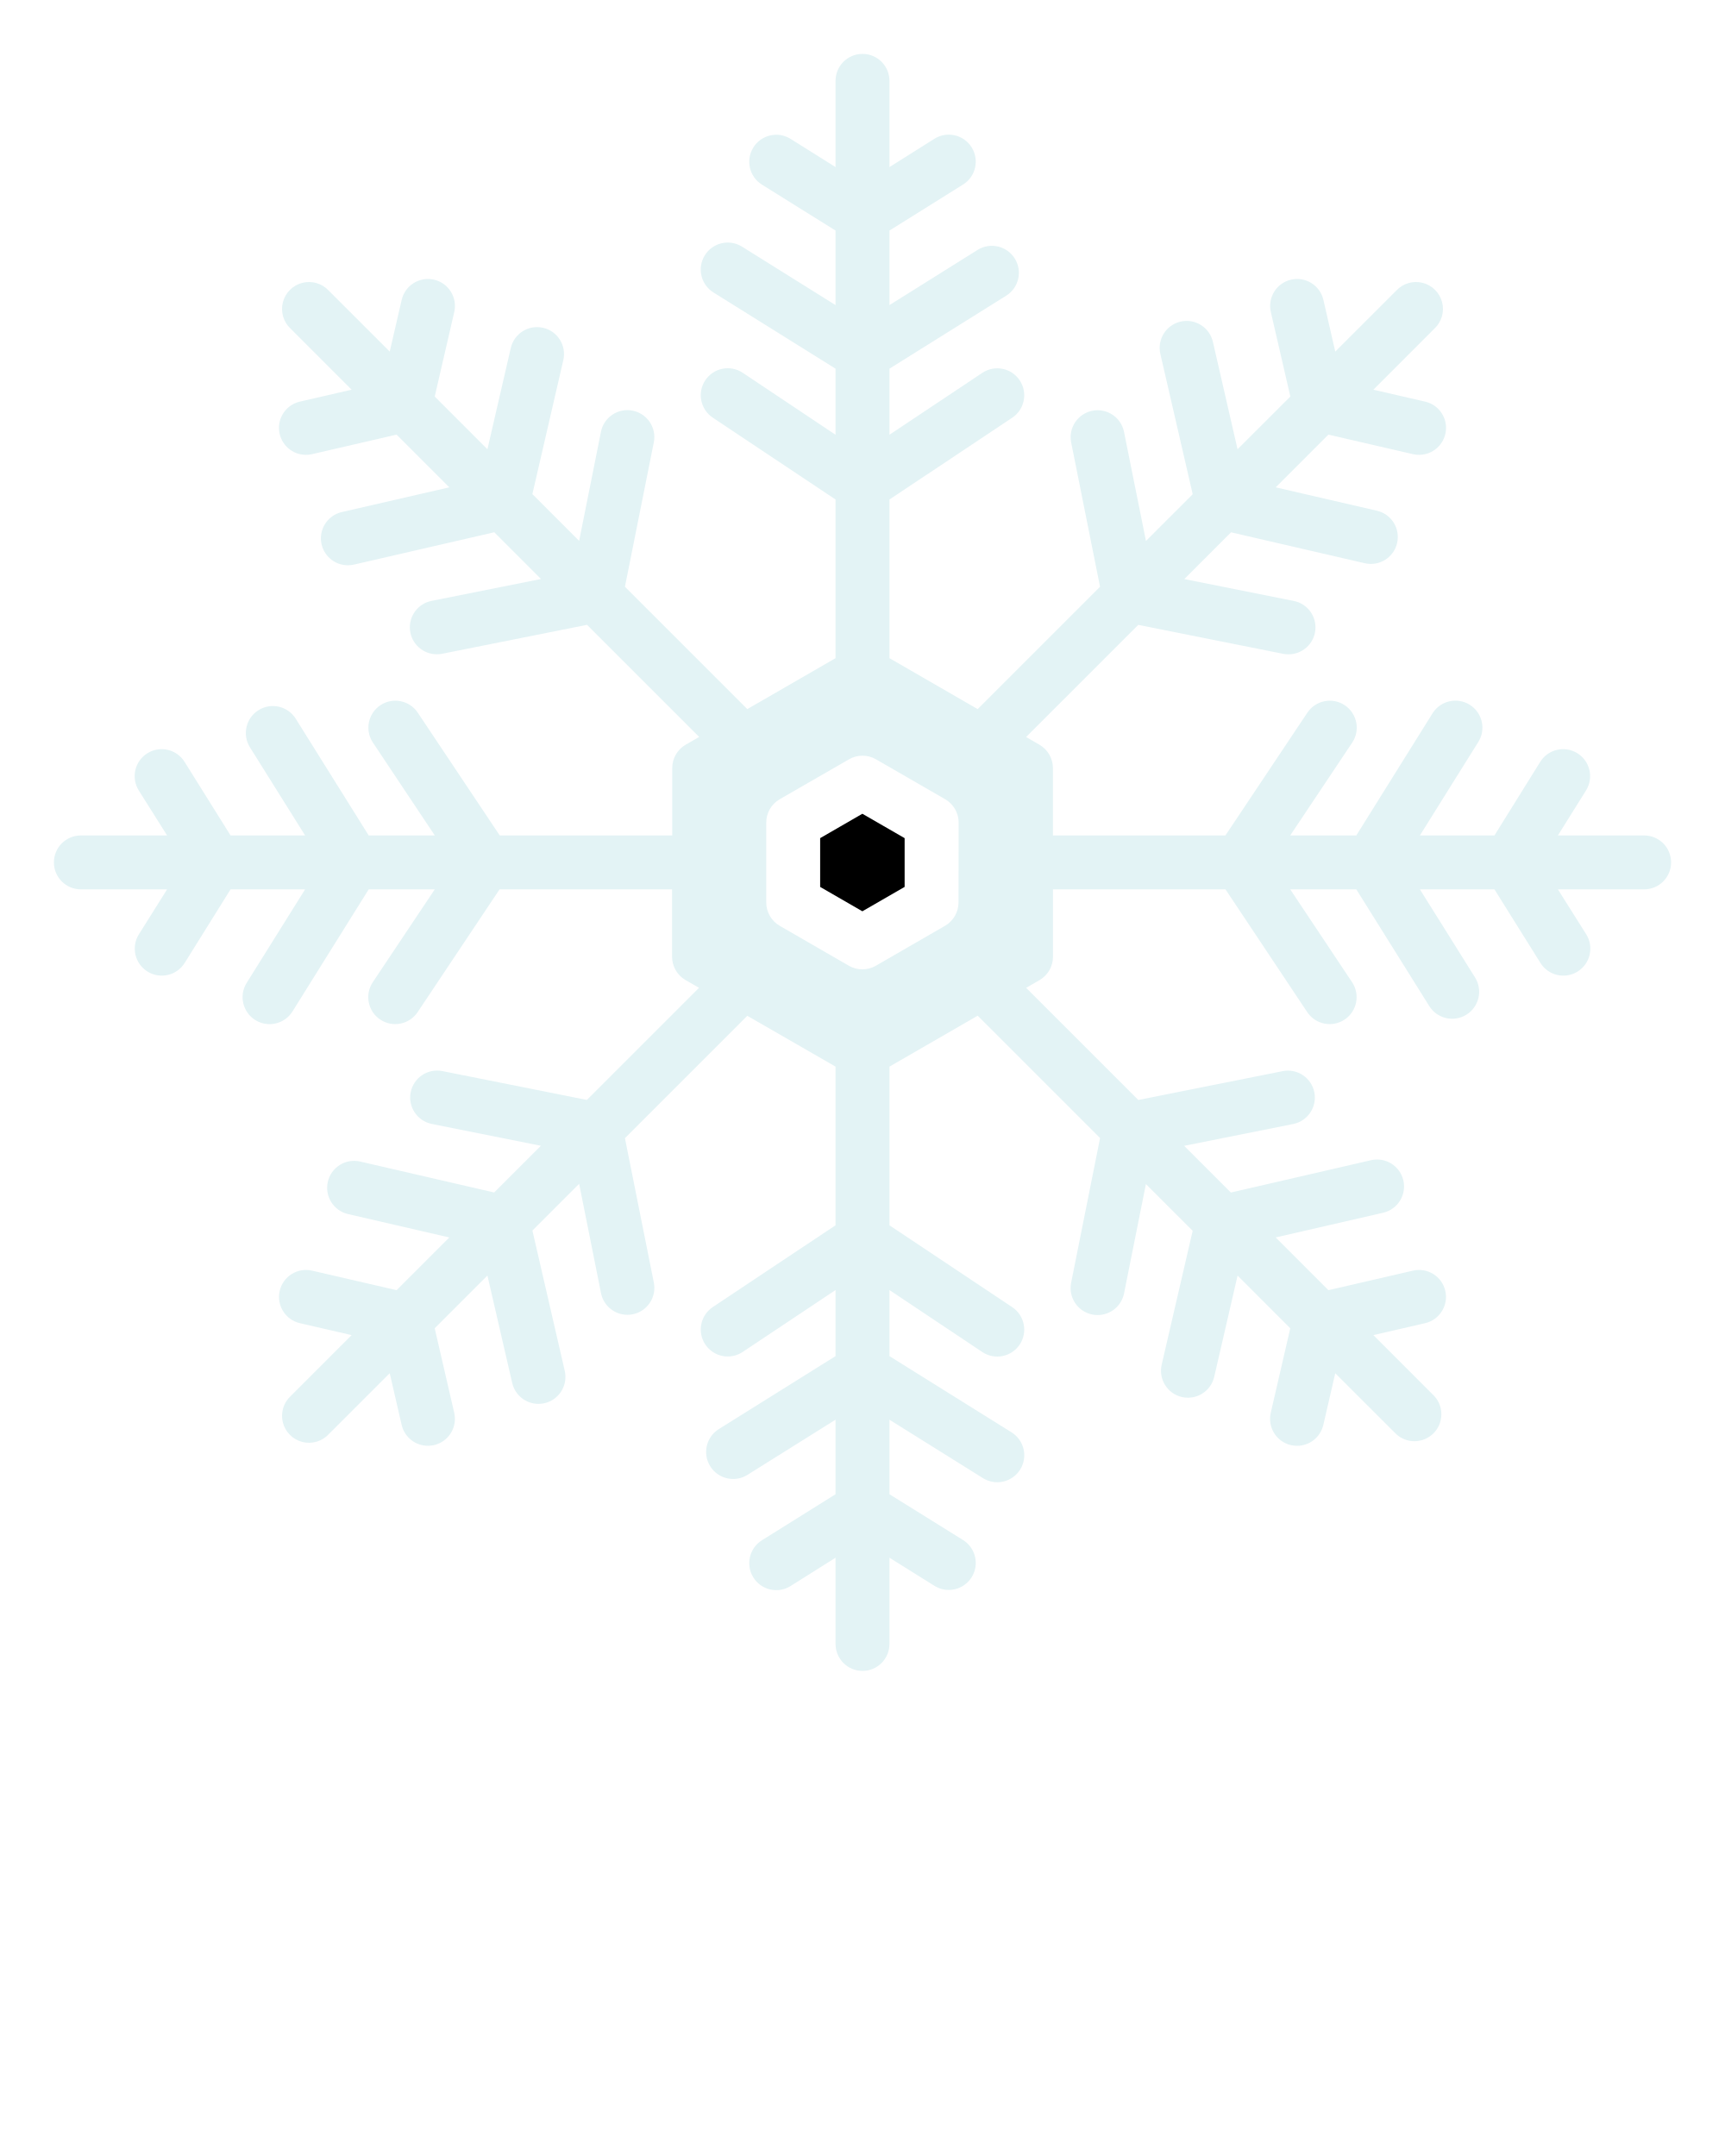
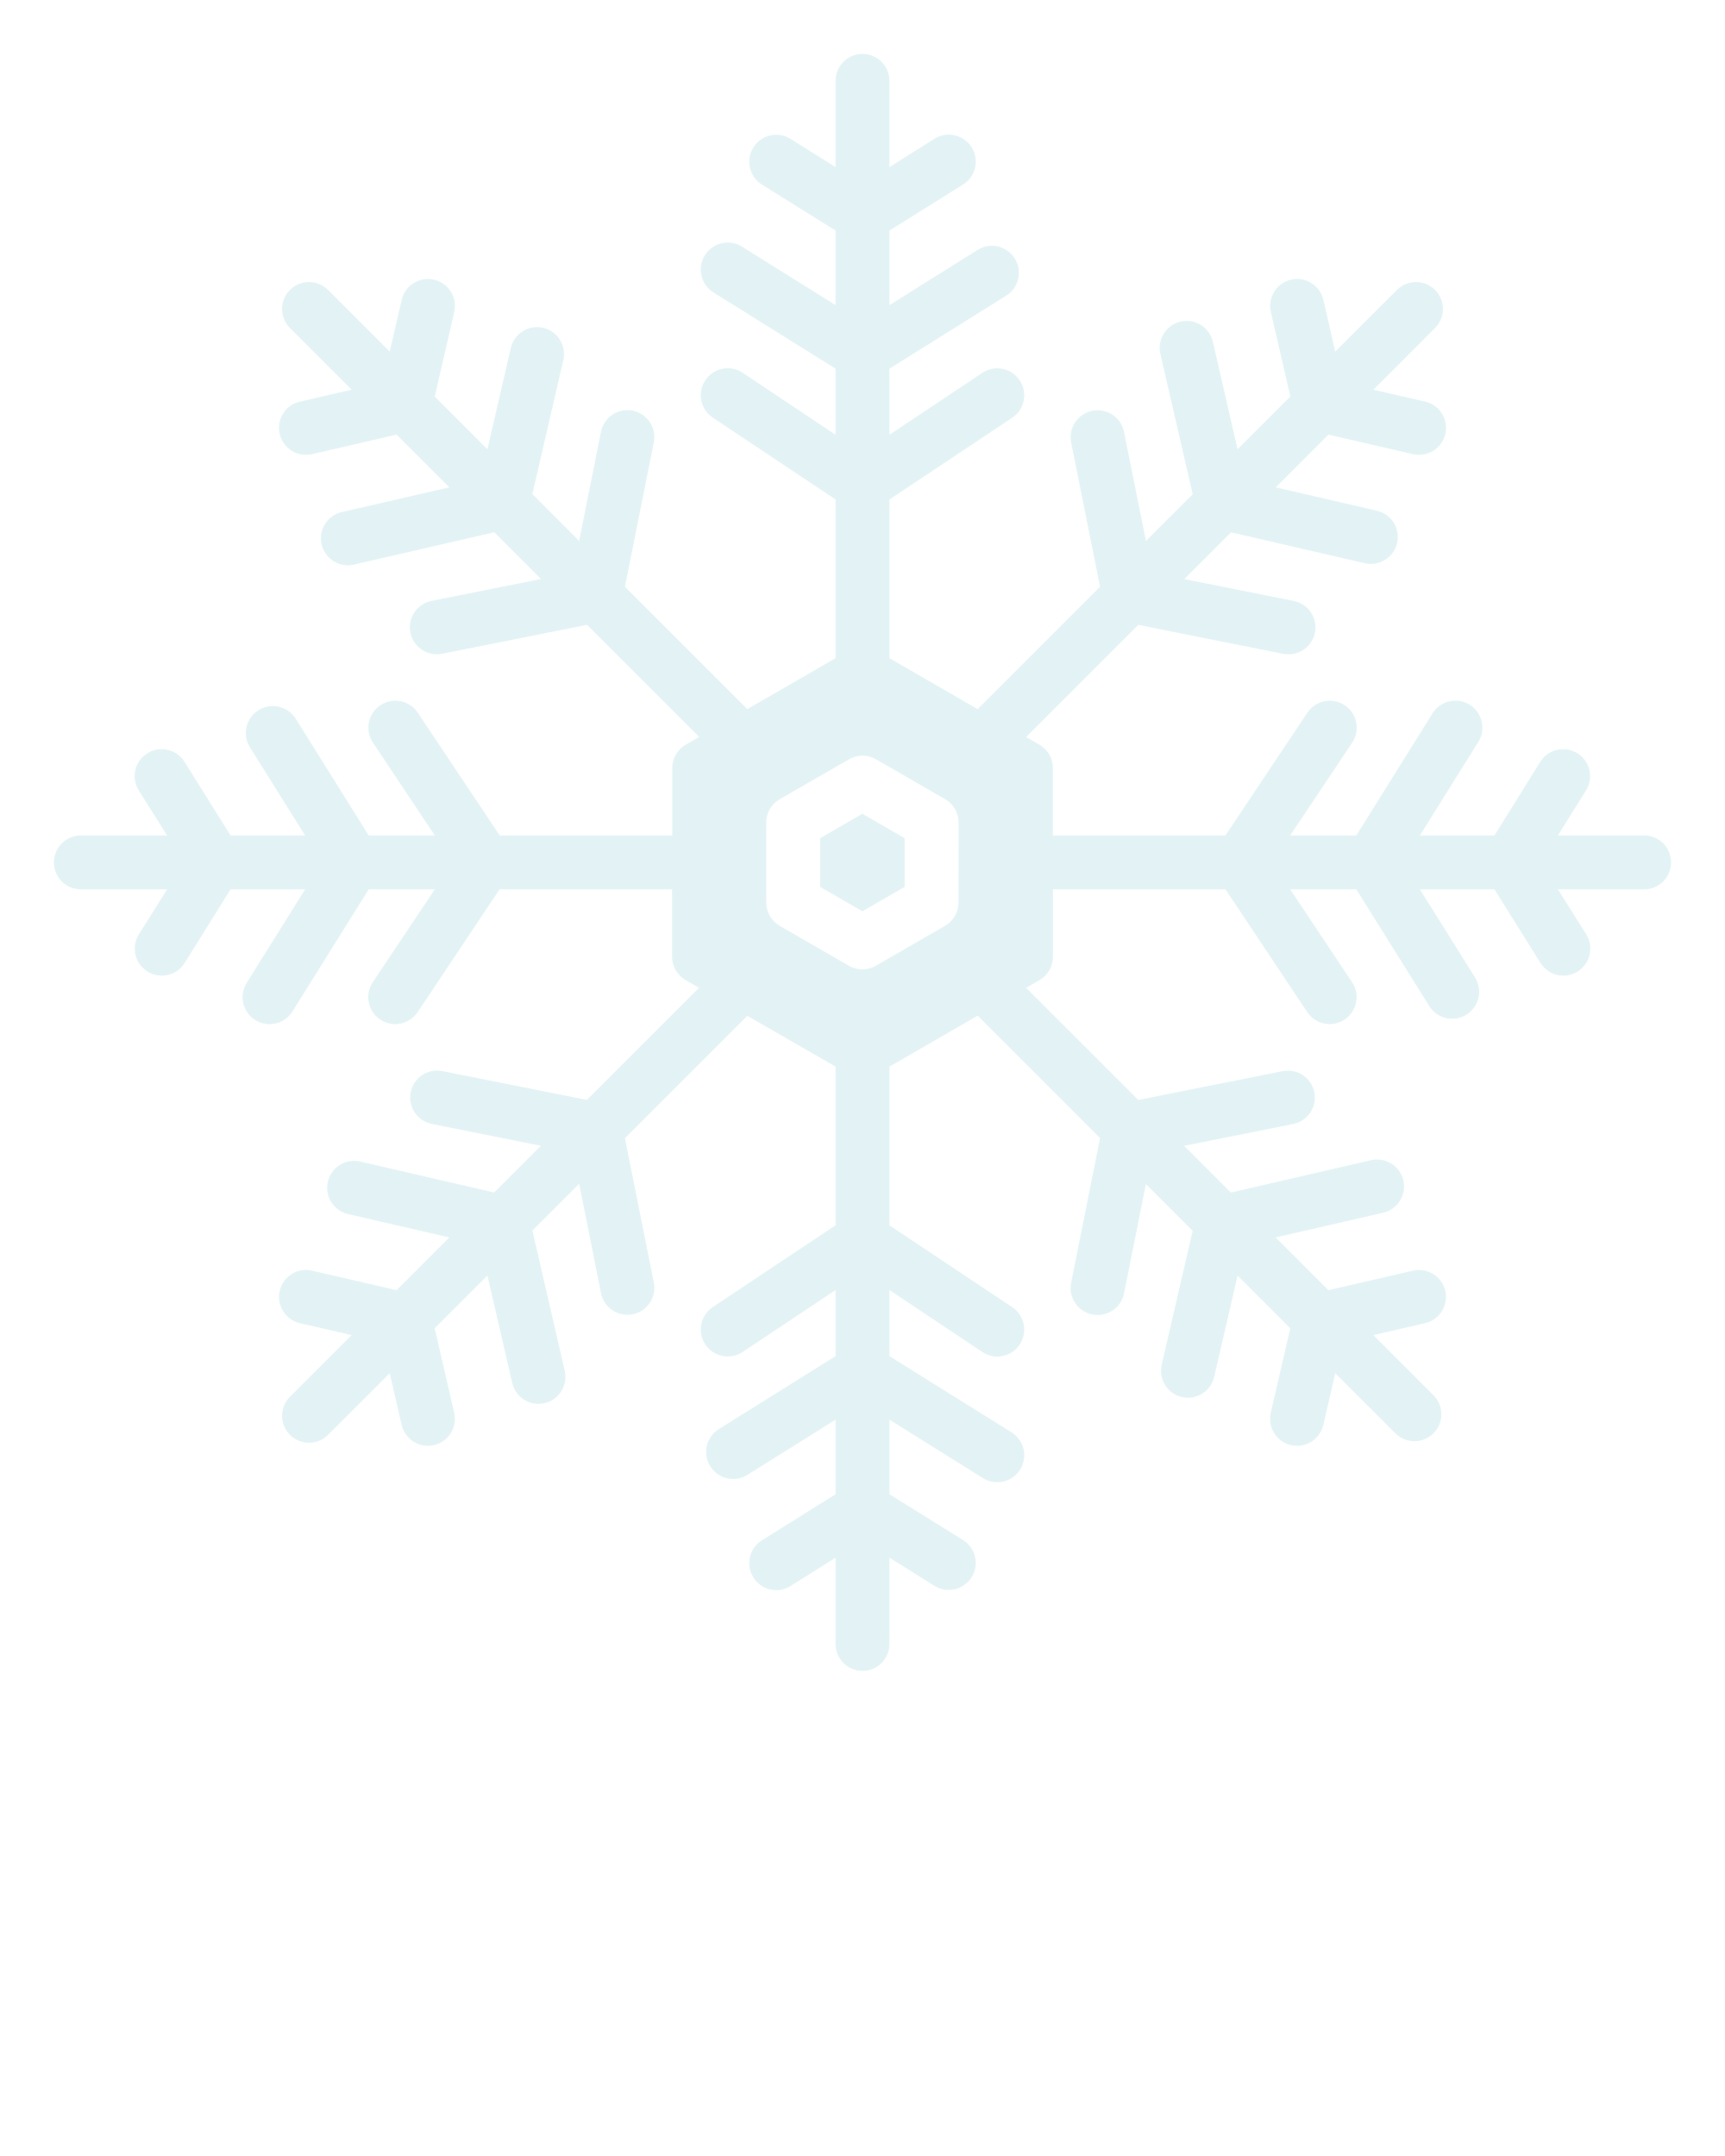
<svg xmlns="http://www.w3.org/2000/svg" viewBox="0 0 64 80" x="0px" y="0px">
  <path fill="#e3f3f5" d="M61,31H57.8l1.044-1.67a1,1,0,0,0-1.7-1.06L55.446,31H52.68l2.168-3.47a1,1,0,0,0-1.7-1.06L50.321,31H47.869l2.3-3.445a1,1,0,1,0-1.664-1.11L45.465,31h-6.4V28.5a1,1,0,0,0-.5-.866l-.495-.287,4.161-4.161L47.6,24.259a1.029,1.029,0,0,0,.2.02,1,1,0,0,0,.2-1.981l-4.06-.812,1.734-1.734L50.638,20.9a1.021,1.021,0,0,0,.225.025,1,1,0,0,0,.224-1.974l-3.757-.868,1.956-1.956,3.137.725a1.021,1.021,0,0,0,.225.025,1,1,0,0,0,.224-1.975l-1.918-.442,2.259-2.26A1,1,0,1,0,51.8,10.787L49.54,13.046,49.1,11.127a1,1,0,0,0-1.95.451l.724,3.136L45.915,16.67,45,12.683a1,1,0,0,0-1.949.45l1.2,5.206-1.734,1.734L41.7,16.012a1,1,0,0,0-1.961.392l1.074,5.368-4.54,4.54L33,24.422V18.535L37.555,15.5a1,1,0,0,0-1.11-1.665L33,16.132V13.68l4.33-2.707a1,1,0,0,0-1.06-1.7L33,11.321V8.555l2.73-1.707a1,1,0,0,0-1.06-1.7L33,6.2V3a1,1,0,0,0-2,0V6.2L29.33,5.152a1,1,0,1,0-1.06,1.7L31,8.555v2.766L27.53,9.152a1,1,0,1,0-1.06,1.7L31,13.68v2.452l-3.445-2.3a1,1,0,0,0-1.11,1.665L31,18.535v5.887l-3.274,1.89-4.54-4.54L24.26,16.4a1,1,0,0,0-1.961-.392l-.812,4.061-1.735-1.735L20.9,13.362a1,1,0,0,0-1.949-.449l-.867,3.757-1.955-1.956.724-3.136a1,1,0,0,0-1.95-.451l-.443,1.919L12.2,10.787A1,1,0,1,0,10.787,12.2l2.259,2.26-1.918.442a1,1,0,0,0,.224,1.975,1.021,1.021,0,0,0,.225-.025l3.137-.725,1.956,1.956L12.684,19a1,1,0,0,0,.223,1.975,1.03,1.03,0,0,0,.226-.025l5.205-1.2,1.734,1.734-4.06.812a1,1,0,0,0,.2,1.981,1.029,1.029,0,0,0,.2-.02l5.368-1.073,4.161,4.161-.5.287a1,1,0,0,0-.5.866V31h-6.4L15.5,26.445a1,1,0,1,0-1.664,1.11L16.131,31H13.679l-2.706-4.33a1,1,0,0,0-1.7,1.06L11.32,31H8.554L6.848,28.27a1,1,0,1,0-1.7,1.06L6.2,31H3a1,1,0,0,0,0,2H6.2L5.152,34.67a1,1,0,0,0,1.7,1.06L8.554,33H11.32L9.152,36.47a1,1,0,0,0,1.7,1.06L13.679,33h2.452l-2.3,3.445a1,1,0,0,0,1.664,1.11L18.535,33h6.4v2.5a1,1,0,0,0,.5.866l.5.287-4.161,4.161L16.4,39.741a1,1,0,0,0-.392,1.961l4.06.812-1.734,1.734L13.362,43.1a1,1,0,1,0-.449,1.949l3.757.868-1.956,1.956-3.137-.725a1,1,0,0,0-.449,1.95l1.918.442L10.787,51.8A1,1,0,1,0,12.2,53.213l2.259-2.259.443,1.919a1,1,0,0,0,.974.774,1.036,1.036,0,0,0,.226-.025,1,1,0,0,0,.75-1.2l-.724-3.136,1.956-1.956.92,3.987a1,1,0,0,0,.974.775,1.023,1.023,0,0,0,.225-.026,1,1,0,0,0,.75-1.2l-1.2-5.206,1.734-1.734.812,4.061a1,1,0,0,0,.979.8.964.964,0,0,0,.2-.02A1,1,0,0,0,24.26,47.6l-1.074-5.368,4.54-4.54L31,39.578v5.887L26.445,48.5a1,1,0,0,0,1.11,1.665L31,47.868V50.32l-4.33,2.707a1,1,0,0,0,1.06,1.7L31,52.679v2.766l-2.73,1.707a1,1,0,0,0,1.06,1.7L31,57.8V61a1,1,0,0,0,2,0V57.8l1.67,1.044a1,1,0,0,0,1.06-1.7L33,55.445V52.679l3.47,2.169a1,1,0,1,0,1.06-1.7L33,50.32V47.868l3.445,2.3a1,1,0,0,0,1.11-1.665L33,45.465V39.578l3.274-1.89,4.54,4.54L39.74,47.6a1,1,0,0,0,.784,1.176.964.964,0,0,0,.2.02,1,1,0,0,0,.979-.8l.812-4.061,1.735,1.735L43.1,50.638a1,1,0,0,0,.75,1.2,1.021,1.021,0,0,0,.225.025,1,1,0,0,0,.974-.775l.867-3.757,1.955,1.956-.724,3.136a1,1,0,0,0,.75,1.2,1.036,1.036,0,0,0,.226.025,1,1,0,0,0,.974-.774l.443-1.919L51.8,53.213A1,1,0,0,0,53.213,51.8l-2.259-2.26,1.918-.442a1,1,0,0,0-.449-1.95l-3.137.725L47.33,45.916,51.316,45a1,1,0,0,0-.449-1.95l-5.2,1.2-1.734-1.734,4.06-.812a1,1,0,0,0-.392-1.961l-5.368,1.073-4.161-4.161.495-.287a1,1,0,0,0,.5-.866V33h6.4L48.5,37.555a1,1,0,1,0,1.664-1.11L47.869,33h2.452l2.706,4.33a1,1,0,1,0,1.7-1.06L52.68,33h2.766l1.706,2.73a1,1,0,1,0,1.7-1.06L57.8,33H61a1,1,0,0,0,0-2ZM35.562,33.487a1,1,0,0,1-.5.866l-2.567,1.482a1,1,0,0,1-1,0l-2.566-1.482a1,1,0,0,1-.5-.866V30.522a1,1,0,0,1,.5-.866L31.5,28.174a1,1,0,0,1,1,0l2.567,1.482a1,1,0,0,1,.5.866Z" />
-   <polygon points="30.429 31.1 30.429 32.91 31.995 33.814 33.563 32.909 33.563 31.1 31.995 30.195 30.429 31.1" />
+   <polygon fill="#e3f3f5" points="30.429 31.1 30.429 32.91 31.995 33.814 33.563 32.909 33.563 31.1 31.995 30.195 30.429 31.1" />
</svg>
